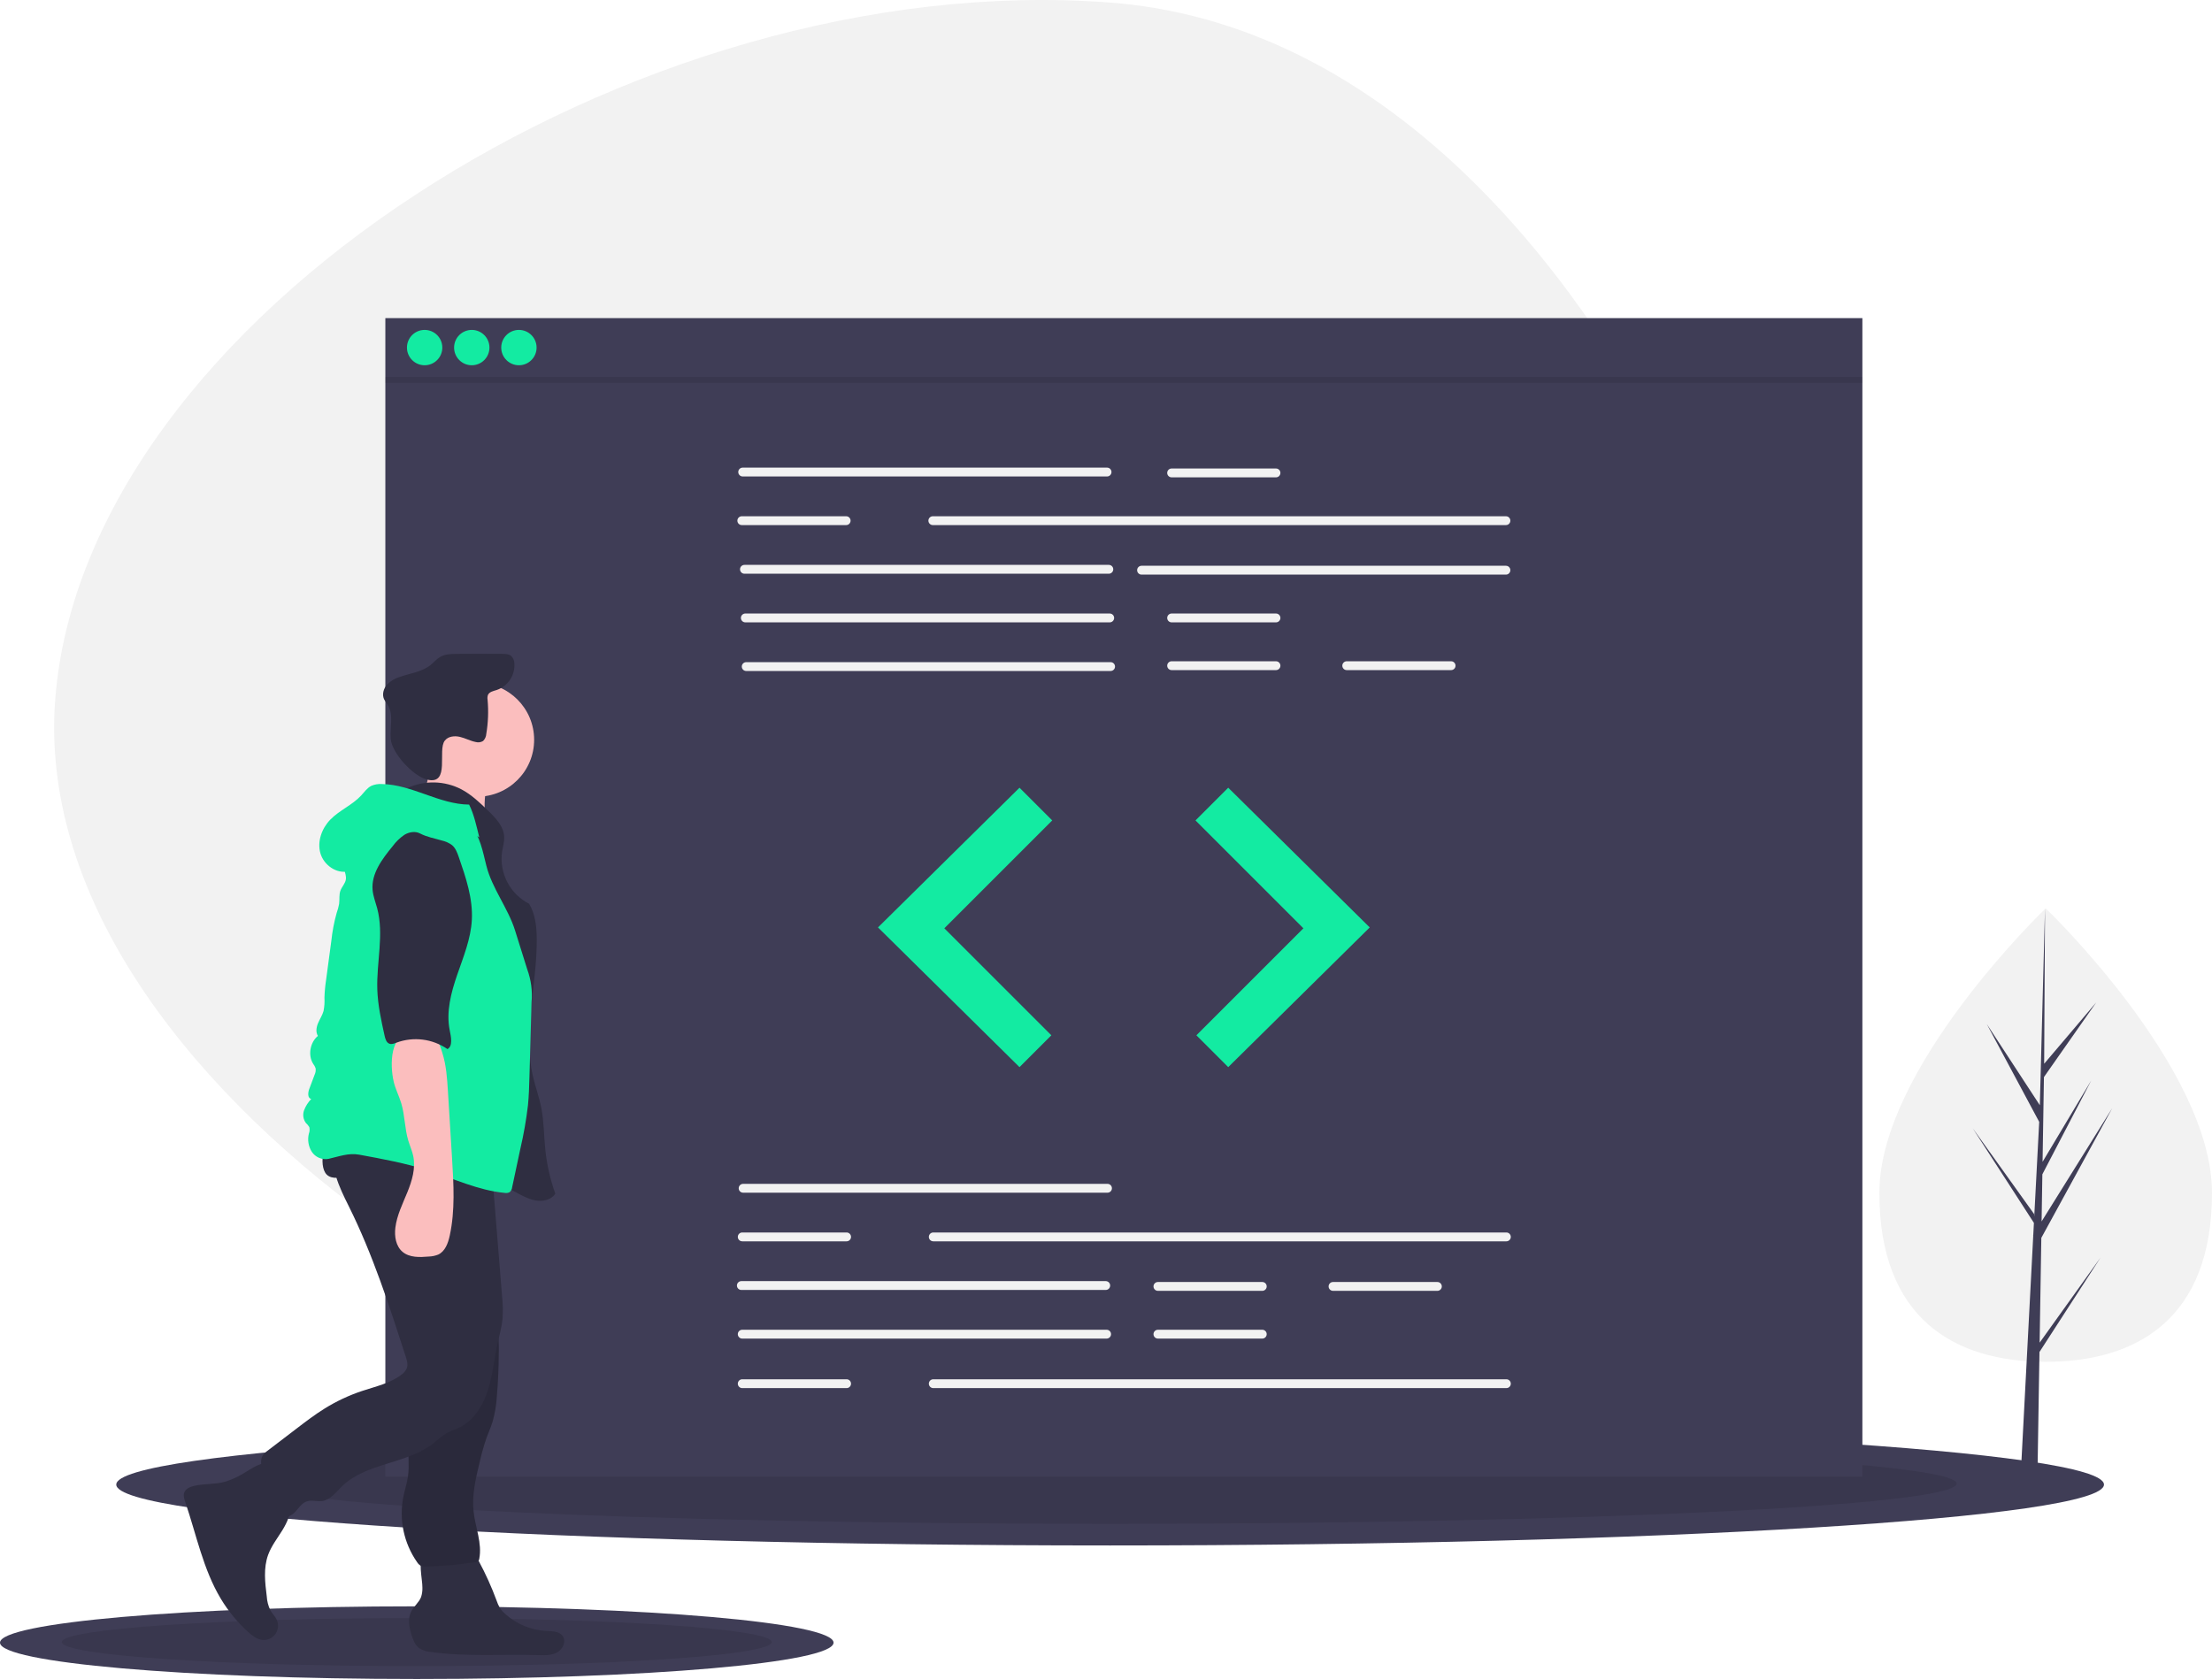
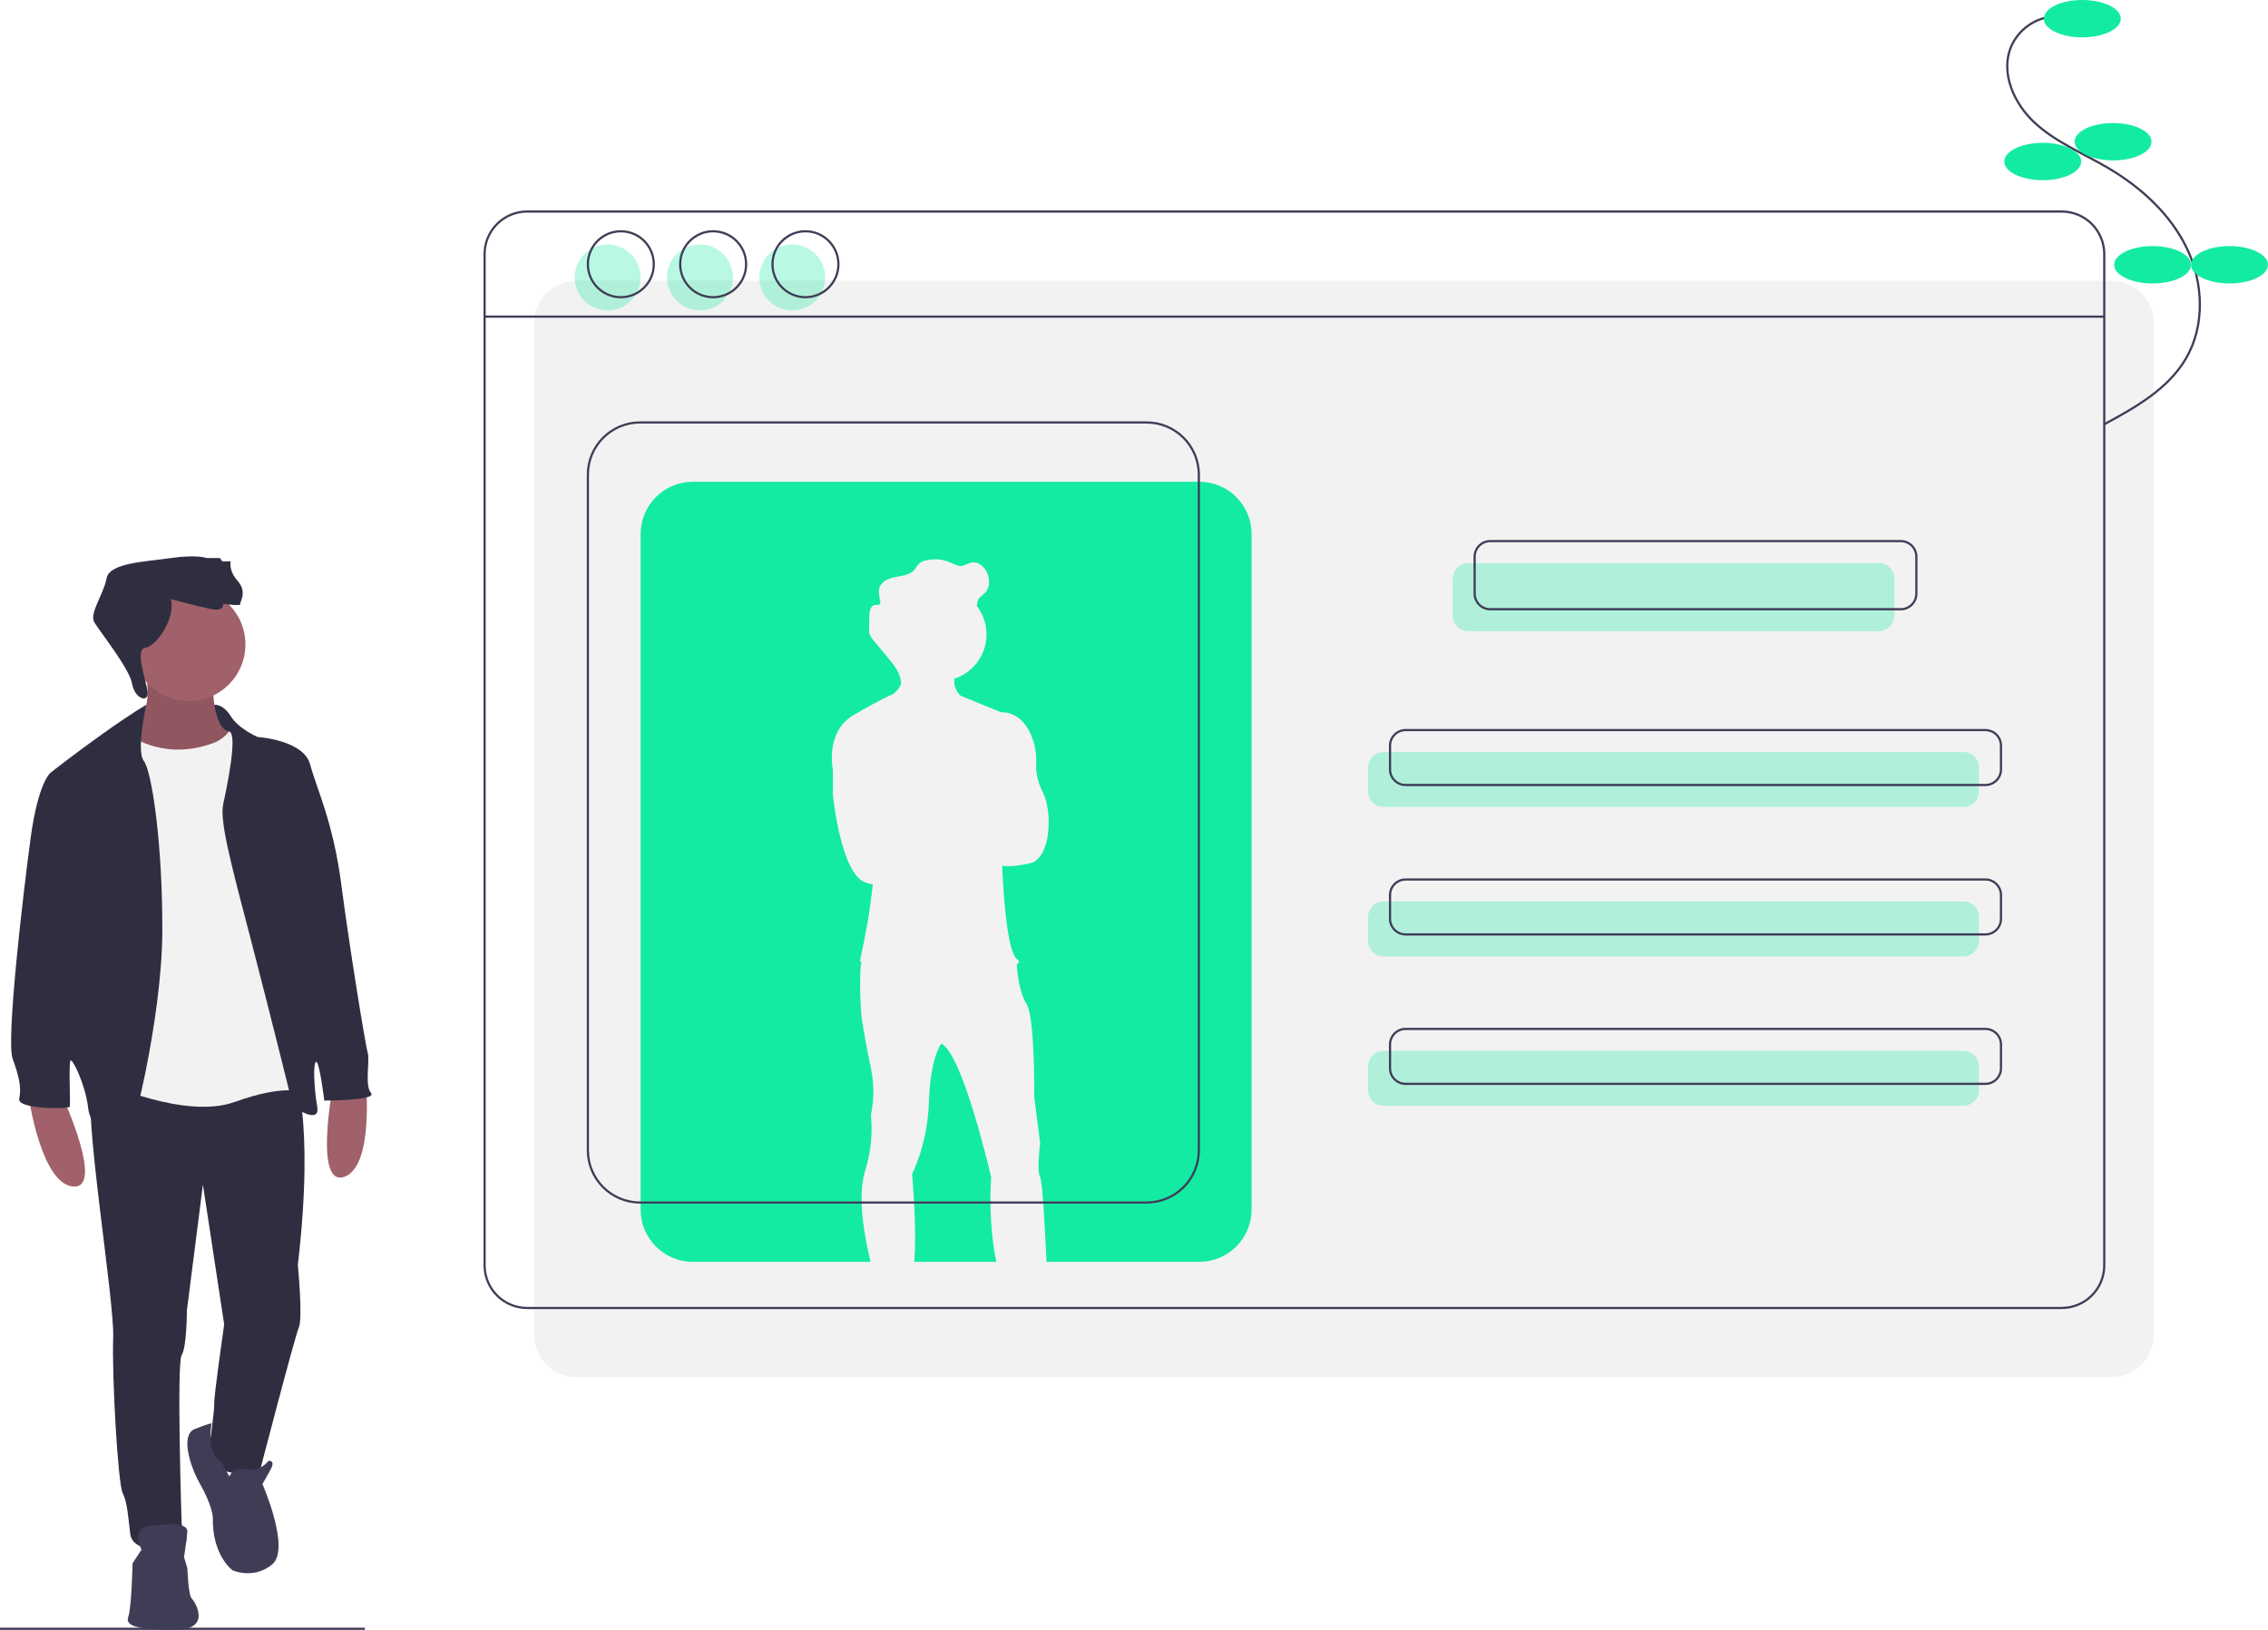
- <svg xmlns="http://www.w3.org/2000/svg" id="a594ac37-6d44-4297-8862-1cbd9c01c0b7" data-name="Layer 1" width="1126.194" height="855" viewBox="0 0 1126.194 855">
-   <path d="M581.768,778.438C339.369,759.991,50.297,572.172,65.014,378.781S359.7,5.358,602.099,23.805,984.031,403.667,969.314,597.058,824.166,796.885,581.768,778.438Z" transform="translate(-36.90323 -22.5)" fill="#f2f2f2" />
-   <ellipse cx="565.194" cy="756" rx="506" ry="31" fill="#3f3d56" />
-   <ellipse cx="565.194" cy="755.5" rx="431" ry="20.5" opacity="0.1" />
-   <ellipse cx="212.194" cy="836.5" rx="212.194" ry="18.5" fill="#3f3d56" />
-   <ellipse cx="212.194" cy="836.202" rx="180.742" ry="12.234" opacity="0.1" />
-   <rect x="196.194" y="162" width="752" height="590" fill="#3f3d56" />
-   <path d="M600.541,265.129H415.024a2.251,2.251,0,1,1,0-4.503H600.541a2.251,2.251,0,0,1,0,4.503Z" transform="translate(-36.90323 -22.5)" fill="#f2f2f2" />
-   <path d="M803.62,289.895H511.835a2.251,2.251,0,0,1,0-4.503H803.62a2.251,2.251,0,1,1,0,4.503Z" transform="translate(-36.90323 -22.5)" fill="#f2f2f2" />
-   <path d="M601.442,314.661H415.924a2.251,2.251,0,1,1,0-4.503H601.442a2.251,2.251,0,1,1,0,4.503Z" transform="translate(-36.90323 -22.5)" fill="#f2f2f2" />
-   <path d="M803.62,315.111H618.102a2.251,2.251,0,0,1,0-4.503H803.62a2.251,2.251,0,1,1,0,4.503Z" transform="translate(-36.90323 -22.5)" fill="#f2f2f2" />
-   <path d="M601.892,339.426H416.374a2.251,2.251,0,0,1,0-4.503H601.892a2.251,2.251,0,1,1,0,4.503Z" transform="translate(-36.90323 -22.5)" fill="#f2f2f2" />
-   <path d="M602.342,364.192H416.825a2.251,2.251,0,0,1,0-4.503H602.342a2.251,2.251,0,1,1,0,4.503Z" transform="translate(-36.90323 -22.5)" fill="#f2f2f2" />
-   <path d="M686.546,265.579H633.412a2.251,2.251,0,0,1,0-4.503h53.134a2.251,2.251,0,1,1,0,4.503Z" transform="translate(-36.90323 -22.5)" fill="#f2f2f2" />
-   <path d="M686.546,339.426H633.412a2.251,2.251,0,0,1,0-4.503h53.134a2.251,2.251,0,1,1,0,4.503Z" transform="translate(-36.90323 -22.5)" fill="#f2f2f2" />
-   <path d="M686.546,363.742H633.412a2.251,2.251,0,1,1,0-4.503h53.134a2.251,2.251,0,1,1,0,4.503Z" transform="translate(-36.90323 -22.5)" fill="#f2f2f2" />
-   <path d="M775.702,363.742H722.569a2.251,2.251,0,0,1,0-4.503h53.134a2.251,2.251,0,1,1,0,4.503Z" transform="translate(-36.90323 -22.5)" fill="#f2f2f2" />
-   <path d="M467.707,289.895H414.573a2.251,2.251,0,0,1,0-4.503h53.134a2.251,2.251,0,0,1,0,4.503Z" transform="translate(-36.90323 -22.5)" fill="#f2f2f2" />
-   <path d="M600.766,629.861H415.249a2.251,2.251,0,0,1,0-4.503H600.766a2.251,2.251,0,0,1,0,4.503Z" transform="translate(-36.90323 -22.5)" fill="#f2f2f2" />
-   <path d="M599.866,679.392H414.348a2.251,2.251,0,1,1,0-4.503H599.866a2.251,2.251,0,0,1,0,4.503Z" transform="translate(-36.90323 -22.5)" fill="#f2f2f2" />
-   <path d="M600.316,704.158H414.798a2.251,2.251,0,1,1,0-4.503H600.316a2.251,2.251,0,1,1,0,4.503Z" transform="translate(-36.90323 -22.5)" fill="#f2f2f2" />
-   <path d="M679.566,679.842H626.433a2.251,2.251,0,0,1,0-4.503h53.134a2.251,2.251,0,0,1,0,4.503Z" transform="translate(-36.90323 -22.5)" fill="#f2f2f2" />
-   <path d="M679.566,704.158H626.433a2.251,2.251,0,0,1,0-4.503h53.134a2.251,2.251,0,1,1,0,4.503Z" transform="translate(-36.90323 -22.5)" fill="#f2f2f2" />
-   <path d="M768.723,679.842H715.589a2.251,2.251,0,1,1,0-4.503h53.134a2.251,2.251,0,0,1,0,4.503Z" transform="translate(-36.90323 -22.5)" fill="#f2f2f2" />
-   <path d="M803.845,654.626H512.06a2.251,2.251,0,0,1,0-4.503H803.845a2.251,2.251,0,0,1,0,4.503Z" transform="translate(-36.90323 -22.5)" fill="#f2f2f2" />
-   <path d="M467.932,654.626H414.798a2.251,2.251,0,0,1,0-4.503H467.932a2.251,2.251,0,0,1,0,4.503Z" transform="translate(-36.90323 -22.5)" fill="#f2f2f2" />
-   <path d="M803.845,729.374H512.06a2.251,2.251,0,1,1,0-4.503H803.845a2.251,2.251,0,0,1,0,4.503Z" transform="translate(-36.90323 -22.5)" fill="#f2f2f2" />
-   <path d="M467.932,729.374H414.798a2.251,2.251,0,1,1,0-4.503H467.932a2.251,2.251,0,1,1,0,4.503Z" transform="translate(-36.90323 -22.5)" fill="#f2f2f2" />
-   <polygon points="519.06 401.13 447.014 472.275 519.06 543.42 535.27 527.21 480.786 472.725 535.72 417.79 519.06 401.13" fill="#13eba2" />
-   <polygon points="625.327 401.13 697.373 472.275 625.327 543.42 609.117 527.21 663.602 472.725 608.667 417.79 625.327 401.13" fill="#13eba2" />
-   <circle cx="216.194" cy="177" r="9" fill="#13eba2" />
-   <circle cx="240.194" cy="177" r="9" fill="#13eba2" />
-   <circle cx="264.194" cy="177" r="9" fill="#13eba2" />
-   <rect x="196.194" y="192" width="752" height="3" opacity="0.1" />
-   <path d="M1163.097,629.954c0,63.771-37.911,86.038-84.676,86.038s-84.676-22.266-84.676-86.038,84.676-144.898,84.676-144.898S1163.097,566.182,1163.097,629.954Z" transform="translate(-36.90323 -22.5)" fill="#f2f2f2" />
-   <polygon points="1038.433 683.736 1039.3 630.365 1075.391 564.338 1039.436 621.993 1039.826 597.995 1064.699 550.226 1039.929 591.645 1039.929 591.645 1040.63 548.484 1067.265 510.453 1040.74 541.697 1041.178 462.556 1038.425 567.325 1038.651 563.003 1011.571 521.552 1038.217 571.3 1035.694 619.503 1035.619 618.223 1004.4 574.602 1035.524 622.743 1035.209 628.771 1035.152 628.862 1035.178 629.357 1028.776 751.653 1037.329 751.653 1038.355 688.485 1069.404 640.461 1038.433 683.736" fill="#3f3d56" />
-   <path d="M159.525,773.591a43.126,43.126,0,0,1-8.178,3.503c-5.079,1.387-10.507.878-15.637,2.063-2.1.485-4.386,1.499-5.054,3.549-.49,1.503.043,3.127.553,4.623,5.669,16.62,9.085,34.266,18.125,49.321a74.641,74.641,0,0,0,13.993,16.988c2.055,1.852,4.384,3.664,7.135,3.955a7.248,7.248,0,0,0,7.371-10.182c-.811-1.801-2.317-3.196-3.289-4.916a18.757,18.757,0,0,1-1.819-6.991c-.893-7.108-1.754-14.538.709-21.265,1.652-4.512,4.682-8.359,7.206-12.447s4.622-8.772,4.06-13.544c-.383-3.257-1.972-6.237-3.65-9.054-1.681-2.823-5.005-10.408-8.383-11.35C169.16,766.864,162.583,772.024,159.525,773.591Z" transform="translate(-36.90323 -22.5)" fill="#2f2e41" />
-   <path d="M251.96,831a14.019,14.019,0,0,1-.663,4.745c-1.058,2.793-3.681,4.706-5.036,7.367-1.885,3.701-1.031,8.174.218,12.135.783,2.483,1.81,5.067,3.912,6.603a12.893,12.893,0,0,0,5.954,1.907c18.036,2.496,36.358,1.064,54.559,1.587,3.317.095,6.829.211,9.725-1.41s4.686-5.697,2.717-8.368c-1.769-2.399-5.265-2.376-8.242-2.518a33.912,33.912,0,0,1-20.913-8.615,15.112,15.112,0,0,1-2.933-3.377,20.753,20.753,0,0,1-1.534-3.518,156.799,156.799,0,0,0-9.084-20.119c-.979-1.815-2.087-3.705-3.906-4.676a10.323,10.323,0,0,0-4.239-.926c-4.536-.294-16.283-1.838-19.791,1.69C249.461,816.768,252.032,826.86,251.96,831Z" transform="translate(-36.90323 -22.5)" fill="#2f2e41" />
-   <circle cx="242.971" cy="376.72" r="28.975" fill="#fbbebe" />
-   <path d="M253.709,423.146c-1.723,4.614-4.647,8.947-8.9,11.43l40.075,8.175a42.453,42.453,0,0,1-.562-17.869,10.3,10.3,0,0,0,.24-4.409c-.754-2.907-4.026-4.307-6.955-4.974-7.314-1.667-13.782-2.561-20.579-5.792C254.95,413.263,255.241,419.045,253.709,423.146Z" transform="translate(-36.90323 -22.5)" fill="#fbbebe" />
-   <path d="M244.474,423.727a31.338,31.338,0,0,1,27.313.714c5.138,2.707,9.392,6.794,13.572,10.826,3.853,3.717,7.962,7.972,8.236,13.319.132,2.59-.676,5.123-1.084,7.684a25.766,25.766,0,0,0,13.78,26.469c3.184,5.303,3.841,11.729,3.889,17.914.185,23.436-7.209,47.161-1.93,69.995,1.239,5.361,3.162,10.554,4.232,15.951,1.387,6.991,1.318,14.18,2.044,21.27a95.266,95.266,0,0,0,5.113,22.495c-1.744,2.774-5.374,3.837-8.642,3.613s-6.325-1.643-9.242-3.136c-14.123-7.227-27.059-16.757-41.687-22.9-9.678-4.064-19.987-6.595-29.376-11.288s-18.12-12.142-20.99-22.238c-1.241-4.365-1.318-8.965-1.385-13.503-.285-19.114-.55-38.436,3.61-57.094,3.669-16.454,10.741-32.194,12.284-48.981.502-5.464.513-11.314,3.566-15.873C232.091,432.52,241.409,430.851,244.474,423.727Z" transform="translate(-36.90323 -22.5)" fill="#2f2e41" />
-   <path d="M263.395,399.629c1.707-2.227,5-2.531,7.728-1.872s5.243,2.064,7.997,2.599a4.675,4.675,0,0,0,3.743-.526,5.444,5.444,0,0,0,1.615-3.57,68.163,68.163,0,0,0,.671-17.38,5.147,5.147,0,0,1,.159-2.437c.682-1.643,2.763-2.035,4.462-2.562a13.316,13.316,0,0,0,9.013-13.633,5.421,5.421,0,0,0-1.657-3.741c-1.175-.958-2.82-1.016-4.336-1.029q-11.683-.094-23.367.006c-2.883.025-5.91.096-8.409,1.533-1.848,1.063-3.222,2.773-4.88,4.112-4.326,3.491-10.178,4.201-15.441,5.991a15.308,15.308,0,0,0-6.768,4.036c-1.75,2-2.592,4.973-1.493,7.393a26.252,26.252,0,0,0,1.887,2.904c3.105,4.964,1.038,11.403,1.501,17.24.579,7.288,11.365,19.112,18.679,20.836C266.308,422.311,259.486,404.414,263.395,399.629Z" transform="translate(-36.90323 -22.5)" fill="#2f2e41" />
-   <path d="M247.037,719.183c.745,5.322,1.701,10.662,1.445,16.029-.357,7.494-3.059,14.714-3.559,22.199-.373,5.591.49,11.242-.287,16.791-.497,3.553-1.656,6.978-2.373,10.494a43.395,43.395,0,0,0,6.973,33.265,5.448,5.448,0,0,0,2.023,1.961,5.714,5.714,0,0,0,2.508.332,179.947,179.947,0,0,0,25.17-2.287,2.414,2.414,0,0,0,1.616-.713,2.266,2.266,0,0,0,.351-.954c1.544-7.936-1.977-15.893-2.872-23.928-.956-8.58,1.103-17.177,3.146-25.565a113.548,113.548,0,0,1,3.467-12.228c.988-2.697,2.181-5.321,3.037-8.063a61.46,61.46,0,0,0,2.202-13.203q.892-10.575.945-21.199a88.958,88.958,0,0,0-1.665-20.01c-1.878-8.338-5.724-16.081-9.536-23.73a15.029,15.029,0,0,0-5.618,2.67,125.38,125.38,0,0,1-15.35,8.481c-3.567,1.657-10.522,2.833-12.786,6.286-2.232,3.405-.792,10.351-.621,14.106Q245.694,709.584,247.037,719.183Z" transform="translate(-36.90323 -22.5)" fill="#2f2e41" />
-   <path d="M247.037,719.183c.745,5.322,1.701,10.662,1.445,16.029-.357,7.494-3.059,14.714-3.559,22.199-.373,5.591.49,11.242-.287,16.791-.497,3.553-1.656,6.978-2.373,10.494a43.395,43.395,0,0,0,6.973,33.265,5.448,5.448,0,0,0,2.023,1.961,5.714,5.714,0,0,0,2.508.332,179.947,179.947,0,0,0,25.17-2.287,2.414,2.414,0,0,0,1.616-.713,2.266,2.266,0,0,0,.351-.954c1.544-7.936-1.977-15.893-2.872-23.928-.956-8.58,1.103-17.177,3.146-25.565a113.548,113.548,0,0,1,3.467-12.228c.988-2.697,2.181-5.321,3.037-8.063a61.46,61.46,0,0,0,2.202-13.203q.892-10.575.945-21.199a88.958,88.958,0,0,0-1.665-20.01c-1.878-8.338-5.724-16.081-9.536-23.73a15.029,15.029,0,0,0-5.618,2.67,125.38,125.38,0,0,1-15.35,8.481c-3.567,1.657-10.522,2.833-12.786,6.286-2.232,3.405-.792,10.351-.621,14.106Q245.694,709.584,247.037,719.183Z" transform="translate(-36.90323 -22.5)" opacity="0.1" />
-   <path d="M207.864,605.518c-3.848,10.359,1.808,21.554,6.722,31.452,12.106,24.386,20.513,50.407,28.874,76.317.626,1.941,1.252,4.058.554,5.974a7.825,7.825,0,0,1-2.822,3.347c-5.765,4.379-13.107,5.939-19.975,8.23a90.184,90.184,0,0,0-18.943,8.88c-4.977,3.084-9.639,6.644-14.292,10.197l-14.812,11.312a9.903,9.903,0,0,0-2.476,2.397c-1.429,2.241-.843,5.167-.132,7.728a131.432,131.432,0,0,0,7.252,19.792,6.911,6.911,0,0,0,2.63,3.447c2.312,1.242,5.14-.405,6.905-2.347s3.292-4.359,5.781-5.193c2.486-.833,5.222.176,7.818-.189,4.199-.589,6.986-4.457,10.013-7.426,12.365-12.131,33.01-11.251,46.612-21.977a59.228,59.228,0,0,1,6.231-4.868c2.3-1.359,4.907-2.105,7.293-3.307,7.257-3.654,11.819-11.209,14.262-18.957s3.141-15.928,4.897-23.861c.908-4.101,2.103-8.158,2.507-12.338a66.094,66.094,0,0,0-.253-11.666L287.604,621.748c-.4-4.943-.8-9.892-1.576-14.791-14.577.521-29.143,1.108-43.728,1.28C230.695,608.374,218.876,609.186,207.864,605.518Z" transform="translate(-36.90323 -22.5)" fill="#2f2e41" />
-   <path d="M202.506,619.721c1.977,3.18,6.79,3.114,10.104,1.371s5.889-4.673,9.211-6.401c4.464-2.323,9.746-2.235,14.776-2.093,7.964.225,16.025.464,23.687,2.647,7.925,2.257,15.64,6.603,23.834,5.736,1.426-.151,2.985-.56,3.761-1.766a5.544,5.544,0,0,0,.62-2.836l.268-7.159a6.464,6.464,0,0,0-.57-3.625,6.082,6.082,0,0,0-2.716-2.079c-11.663-5.646-24.965-6.697-37.915-7.141q-9.875-.338-19.757-.278c-5.591.034-12.303-.775-17.739.719C202.774,598.82,198.805,613.769,202.506,619.721Z" transform="translate(-36.90323 -22.5)" fill="#2f2e41" />
-   <path d="M275.742,432.226c-15.282-.135-29.131-10.223-44.412-10.468a11.514,11.514,0,0,0-5.393.93c-2.129,1.073-3.529,3.147-5.147,4.898-4.518,4.893-11.061,7.505-15.703,12.281-4.352,4.478-6.773,11.15-5.055,17.153s8.204,10.608,14.279,9.165A36.801,36.801,0,0,1,228.65,446.706a72.887,72.887,0,0,1,11.205-5.882c6.868-3.112,14.548-6.283,21.718-3.95a30.638,30.638,0,0,1,7.409,4.04l11.954,8.03C279.543,443.45,278.29,437.288,275.742,432.226Z" transform="translate(-36.90323 -22.5)" fill="#13eba2" />
-   <path d="M212.552,460.874c-2.029,2.532.894,6.2.447,9.413-.297,2.135-2.054,3.765-2.786,5.793-.758,2.1-.356,4.427-.643,6.641a28.489,28.489,0,0,1-1.275,4.73,84.975,84.975,0,0,0-2.686,14.026l-2.675,19.976a75.681,75.681,0,0,0-.846,9.078,27.107,27.107,0,0,1-.452,6.787c-.592,2.183-1.904,4.093-2.786,6.175s-1.291,4.602-.099,6.524c-3.991,3.325-5.178,9.854-2.387,14.235a7.899,7.899,0,0,1,1.23,2.265,5.82,5.82,0,0,1-.542,3.34l-2.705,7.207c-.692,1.845-.911,4.653,1.014,5.074a17.006,17.006,0,0,0-3.651,5.767,6.866,6.866,0,0,0,.972,6.506,8.289,8.289,0,0,1,1.694,2.056,5.473,5.473,0,0,1-.196,3.243,11.906,11.906,0,0,0,1.473,9.333,8.371,8.371,0,0,0,8.418,3.609c5.41-1.22,10.272-3.147,15.728-2.146,11.746,2.155,23.53,4.32,34.906,7.952,12.984,4.145,25.556,10.224,39.126,11.5a3.798,3.798,0,0,0,2.617-.407,3.931,3.931,0,0,0,1.21-2.488q2.097-9.832,4.194-19.665a202.363,202.363,0,0,0,3.855-22.028c.477-4.781.614-9.589.749-14.392l1.081-38.231a38.197,38.197,0,0,0-2.2-16.62l-6.217-19.848c-3.548-11.327-11.688-21.371-14.586-32.882-1.834-7.285-3.189-15.103-8.108-20.781-7.012-8.095-19.145-9.354-29.764-7.962-4.797.629-9.636,1.714-13.785,4.202-4.798,2.877-8.333,7.409-11.753,11.836C218.305,454.343,215.436,457.276,212.552,460.874Z" transform="translate(-36.90323 -22.5)" fill="#13eba2" />
-   <path d="M237.347,573.323c.875,3.773,2.712,7.251,3.837,10.957,1.884,6.209,1.724,12.896,3.605,19.106.789,2.606,1.933,5.109,2.5,7.773,1.321,6.211-.608,12.636-3.003,18.516s-5.313,11.678-6.091,17.98c-.548,4.438.239,9.45,3.66,12.331,3.552,2.99,8.713,2.788,13.339,2.39a14.016,14.016,0,0,0,4.841-1.008c3.538-1.674,5.028-5.86,5.855-9.685,2.771-12.819,1.98-26.106,1.174-39.197l-2.106-34.234c-.405-6.591-.84-13.318-2.871-19.646-.739-2.302-2.026-6.954-4.129-8.424-2.083-1.456-8.03-1.521-10.609-1.642C235.251,547.97,235.387,564.856,237.347,573.323Z" transform="translate(-36.90323 -22.5)" fill="#fbbebe" />
-   <path d="M250.751,446.923c-2.471-1.294-5.584-.736-7.972.704a24.568,24.568,0,0,0-5.972,5.798c-5.339,6.517-10.991,13.995-10.199,22.382.297,3.145,1.501,6.121,2.317,9.172,3.579,13.38-.379,27.53.075,41.373.262,7.999,2.003,15.866,3.736,23.679.354,1.595.92,3.44,2.463,3.977,1.159.403,2.41-.115,3.557-.551A28.371,28.371,0,0,1,264.721,556.731c2.865-1.529,1.791-6.363,1.149-9.546-1.908-9.458.682-19.214,3.828-28.335s6.911-18.23,7.432-27.865c.591-10.916-3.029-21.571-6.6-31.903-.779-2.255-1.631-4.62-3.439-6.178a13.665,13.665,0,0,0-5.203-2.377C258.096,449.406,254.255,448.758,250.751,446.923Z" transform="translate(-36.90323 -22.5)" fill="#2f2e41" />
+ <svg xmlns="http://www.w3.org/2000/svg" id="fe80fb2b-bcaf-407e-919b-306adc32f78b" data-name="Layer 1" width="1032" height="741.753" viewBox="0 0 1032 741.753">
+   <line y1="741.253" x2="166" y2="741.253" fill="none" stroke="#3f3d56" stroke-miterlimit="10" />
+   <rect x="243" y="127.753" width="737" height="499" rx="19.398" fill="#f2f2f2" />
+   <rect x="220.5" y="96.253" width="737" height="499" rx="19.398" fill="none" stroke="#3f3d56" stroke-miterlimit="10" />
+   <line x1="220.5" y1="144.093" x2="957.5" y2="144.093" fill="none" stroke="#3f3d56" stroke-miterlimit="10" />
+   <rect x="661" y="256.253" width="201" height="31" rx="7.093" fill="#13eba2" opacity="0.3" />
+   <rect x="622.5" y="342.253" width="278" height="25" rx="7.093" fill="#13eba2" opacity="0.3" />
+   <rect x="622.5" y="410.253" width="278" height="25" rx="7.093" fill="#13eba2" opacity="0.3" />
+   <rect x="622.5" y="478.253" width="278" height="25" rx="7.093" fill="#13eba2" opacity="0.3" />
+   <rect x="671" y="246.253" width="201" height="31" rx="7.093" fill="none" stroke="#3f3d56" stroke-miterlimit="10" />
+   <rect x="632.5" y="332.253" width="278" height="25" rx="7.093" fill="none" stroke="#3f3d56" stroke-miterlimit="10" />
+   <rect x="632.5" y="400.253" width="278" height="25" rx="7.093" fill="none" stroke="#3f3d56" stroke-miterlimit="10" />
+   <rect x="632.5" y="468.253" width="278" height="25" rx="7.093" fill="none" stroke="#3f3d56" stroke-miterlimit="10" />
+   <circle cx="276.5" cy="126.253" r="15" fill="#13eba2" opacity="0.3" />
+   <circle cx="318.5" cy="126.253" r="15" fill="#13eba2" opacity="0.3" />
+   <circle cx="360.5" cy="126.253" r="15" fill="#13eba2" opacity="0.3" />
+   <circle cx="282.5" cy="120.253" r="15" fill="none" stroke="#3f3d56" stroke-miterlimit="10" />
+   <circle cx="324.5" cy="120.253" r="15" fill="none" stroke="#3f3d56" stroke-miterlimit="10" />
+   <circle cx="366.5" cy="120.253" r="15" fill="none" stroke="#3f3d56" stroke-miterlimit="10" />
+   <path d="M537.854,653.379c-2.511-11.568-3.177-27.369-2.333-38.36,0,0-12.698-55.786-22.69-60.991l-.003.003c-.153.197-5.002,6.554-5.617,26.224-.625,19.983-7.7,33.097-7.7,33.097s2.29,24.908.98,40.028Z" transform="translate(-84.5 -79.12639)" fill="#13eba2" />
+   <path d="M630.228,298.379H399.772A23.772,23.772,0,0,0,376,322.151V629.607a23.772,23.772,0,0,0,23.772,23.772h80.855c-2.7-11.199-6.057-28.691-2.657-40.852l-.002-.008.002.005c.159-.568.327-1.127.516-1.67a63.497,63.497,0,0,0,2.292-24.354,50.609,50.609,0,0,0,0-21.232c-2.498-11.656-4.246-23.105-4.246-23.105s-1.377-15.402-.175-24.844c.027-.207.058-.404.087-.605-.424-.097-.662-.152-.662-.152s3.539-16.028,4.788-26.227c.295-2.408.683-5.46,1.103-8.715a20.94,20.94,0,0,1-3.393-.86c-11.24-3.955-14.779-39.758-14.779-39.758V429.656s-3.747-17.381,9.367-25.083c12.628-7.416,17.67-9.446,18.026-9.586.096-.069.19-.131.288-.207a11.061,11.061,0,0,0,3.29-4.234q.026-.429.012-.852c-.213-4.067-3.044-7.765-5.73-10.992q-3.437-4.129-6.873-8.257a8.072,8.072,0,0,1-1.77-2.865,6.604,6.604,0,0,1-.187-1.804q-.003-.337.004-.673.056-3.078.167-6.155c.064-1.792.516-4.054,2.271-4.422.913-.192,2.121.142,2.604-.656a1.565,1.565,0,0,0,.117-1.061c-.006.027-.007.054-.015.081-.006-.033-.012-.067-.018-.1a22.437,22.437,0,0,1-.651-4.386,5.842,5.842,0,0,1,.282-1.97c1.017-2.975,4.518-4.196,7.611-4.757,3.094-.561,6.567-1.044,8.508-3.517a26.951,26.951,0,0,1,1.689-2.374,6.63,6.63,0,0,1,3.166-1.597,17.498,17.498,0,0,1,11.506,1.021c1.496.683,3,1.602,4.641,1.498,1.705-.108,3.162-1.308,4.845-1.6,2.719-.472,5.319,1.566,6.659,3.978a9.851,9.851,0,0,1,1.233,5.023,6.912,6.912,0,0,1-1.764,4.741c-1.17,1.241-2.916,2.094-3.402,3.73-.198.666-.152,1.383-.327,2.055-.022.084-.057.162-.086.244.032.042.067.081.099.123a21.231,21.231,0,0,1-10.332,33.019c-.008.211-.016.421-.015.633a9.173,9.173,0,0,0,2.84,7.065l18.547,7.606s11.166-1.353,15.195,15.31a28.826,28.826,0,0,1,.69,8.457c-.146,2.513.195,6.936,3.057,12.66,4.579,9.159,3.539,30.182-5.828,32.264-8.872,1.972-12.324,1.143-12.664,1.05l-.02.368c.146,3.945,1.55,37.969,6.648,42.086,1.41,1.138,1.14,1.908-.016,2.426l.003.003s.009.219.031.612c.153,2.488.94,11.965,4.353,17.357,3.956,6.245,3.541,42.257,3.541,42.257l2.704,21.232s-1.664,13.114,0,15.402c.946,1.298,2.091,21.404,2.905,38.57h69.53A23.772,23.772,0,0,0,654,629.607V322.151A23.772,23.772,0,0,0,630.228,298.379Z" transform="translate(-84.5 -79.12639)" fill="#13eba2" />
+   <rect x="267.5" y="192.253" width="278" height="355" rx="23.772" fill="none" stroke="#3f3d56" stroke-miterlimit="10" />
+   <path d="M185.324,400.757S176,398,174,401s2.727,24.748,2.727,24.748l20.546,1.249-7.17-18.107Z" transform="translate(-84.5 -79.12639)" fill="#2f2e41" />
+   <path d="M113.444,579.347s18.695,41.042,4.298,39.753-19.984-39.753-19.984-39.753Z" transform="translate(-84.5 -79.12639)" fill="#a0616a" />
+   <path d="M235.711,575.071s-8.201,44.348,5.455,39.611,9.764-43.409,9.764-43.409Z" transform="translate(-84.5 -79.12639)" fill="#a0616a" />
+   <path d="M181.347,390.466s-.215,20.629,7.736,21.703-4.513,12.033-4.513,12.033l-14.182,2.793L149.974,425.492l-9.025-11.604s15.901-7.521,9.025-30.943Z" transform="translate(-84.5 -79.12639)" fill="#a0616a" />
+   <path d="M181.347,390.466s-.215,20.629,7.736,21.703-4.513,12.033-4.513,12.033l-14.182,2.793L149.974,425.492l-9.025-11.604s15.901-7.521,9.025-30.943Z" transform="translate(-84.5 -79.12639)" opacity="0.1" />
+   <path d="M217.876,564.95s10.099,21.703,2.149,89.82c0,0,2.364,24.067.43,28.579s-17.835,65.754-17.835,65.754-20.414,4.513-23.207-9.025c0,0,2.793-19.339,2.579-22.348s4.513-35.885,4.513-35.885l-9.67-63.605-7.306,57.373s0,16.546-2.364,20.199,0,77.142,0,77.142,6.661,11.174-3.438,11.389-19.124-.215-19.984-7.306-1.289-14.182-3.438-18.48-4.942-53.505-4.298-70.696-14.182-105.507-9.455-114.747S217.876,564.95,217.876,564.95Z" transform="translate(-84.5 -79.12639)" fill="#2f2e41" />
+   <circle cx="85.888" cy="293.29" r="25.786" fill="#a0616a" />
+   <path d="M144.602,414.318s15.686,11.604,38.464,2.364c0,0,7.521-3.653,6.876-9.24s15.686,44.91,15.686,44.91l16.546,87.886-.86,35.885s-7.306-3.653-30.083,4.513-59.952-9.24-59.952-9.24l1.289-92.184,1.289-53.72,3.438-11.818S139.015,410.45,144.602,414.318Z" transform="translate(-84.5 -79.12639)" fill="#f2f2f2" />
+   <path d="M182.063,399.893s3.796-.617,7.449,5.185,12.248,9.455,12.248,9.455,20.843,1.289,23.852,12.463,10.529,26.43,14.182,54.58,10.959,73.06,12.033,76.713-1.504,14.827,1.504,18.265-21.273,3.438-21.273,3.438-2.149-17.62-3.653-17.62-1.074,11.818.43,20.414-10.959,0-10.959,0-9.67-39.323-18.91-74.779S184.355,452.997,186.074,445.046s6.446-30.728,3.008-32.877S182.063,399.893,182.063,399.893Z" transform="translate(-84.5 -79.12639)" fill="#2f2e41" />
+   <path d="M151.076,399.874s-5.614,3.055-19.796,13.155-23.852,17.835-23.852,17.835-5.587,4.298-9.025,29.868S87.229,552.487,90.237,560.867s4.083,13.323,3.008,18.265,22.563,4.727,22.992,3.653-.645-20.629.43-21.058,6.876,11.604,7.951,21.703,13.538,18.05,16.331,18.05,17.191-58.233,17.405-97.986-4.727-73.275-8.38-78.002S151.076,399.874,151.076,399.874Z" transform="translate(-84.5 -79.12639)" fill="#2f2e41" />
+   <path d="M188.867,751.037s1.719-4.727,7.736-3.223,10.099-3.868,10.099-3.868,3.223-.43,1.074,3.653-3.868,6.876-3.868,6.876,12.893,29.439,4.513,36.53-18.05,2.793-18.05,2.793-9.455-6.661-9.025-24.282c0,0-.43-5.587-5.587-14.612s-9.025-22.777-2.793-25.356,7.835-2.674,7.835-2.674-2.916,13.337,4.616,17.998Z" transform="translate(-84.5 -79.12639)" fill="#3f3d56" />
+   <path d="M148.9,784.344s-5.157-9.67,3.438-10.744,17.835-1.719,17.405,2.793-1.504,11.389-1.504,11.389l1.504,4.942s.43,12.248,1.934,13.752,9.67,14.397-7.736,14.397-22.563-1.934-21.058-6.017,1.934-24.282,1.934-24.282Z" transform="translate(-84.5 -79.12639)" fill="#3f3d56" />
+   <path d="M162.222,351.788s12.033,3.223,18.265,4.513,5.587-2.364,5.587-2.364,8.165,1.074,7.736.215,3.438-5.372-1.074-10.529-3.223-9.025-3.223-9.025h-3.868l-1.074-1.504h-6.017s-4.513-1.719-16.331,0-27.935,2.149-29.224,9.24-7.951,15.901-5.587,19.984,15.901,20.843,17.191,27.935,7.309,8.667,7.093,4.226-6.233-19.912-1.076-20.557S164.586,360.168,162.222,351.788Z" transform="translate(-84.5 -79.12639)" fill="#2f2e41" />
+   <path d="M1019.381,86.584a22.982,22.982,0,0,0-19.81,13.851c-4.954,11.974,1.424,26.039,10.999,34.77s21.874,13.722,33.048,20.282c15.01,8.811,28.497,21.043,36.007,36.744s8.309,35.15-.519,50.15c-8.194,13.922-23.093,22.255-37.302,29.94" transform="translate(-84.5 -79.12639)" fill="none" stroke="#3f3d56" stroke-miterlimit="10" />
+   <ellipse cx="947.5" cy="8.5" rx="17.5" ry="8.5" fill="#13eba2" />
+   <ellipse cx="961.5" cy="64.5" rx="17.5" ry="8.5" fill="#13eba2" />
+   <ellipse cx="929.5" cy="73.5" rx="17.5" ry="8.5" fill="#13eba2" />
+   <ellipse cx="979.5" cy="120.5" rx="17.5" ry="8.5" fill="#13eba2" />
+   <ellipse cx="1014.5" cy="120.5" rx="17.5" ry="8.5" fill="#13eba2" />
</svg>
